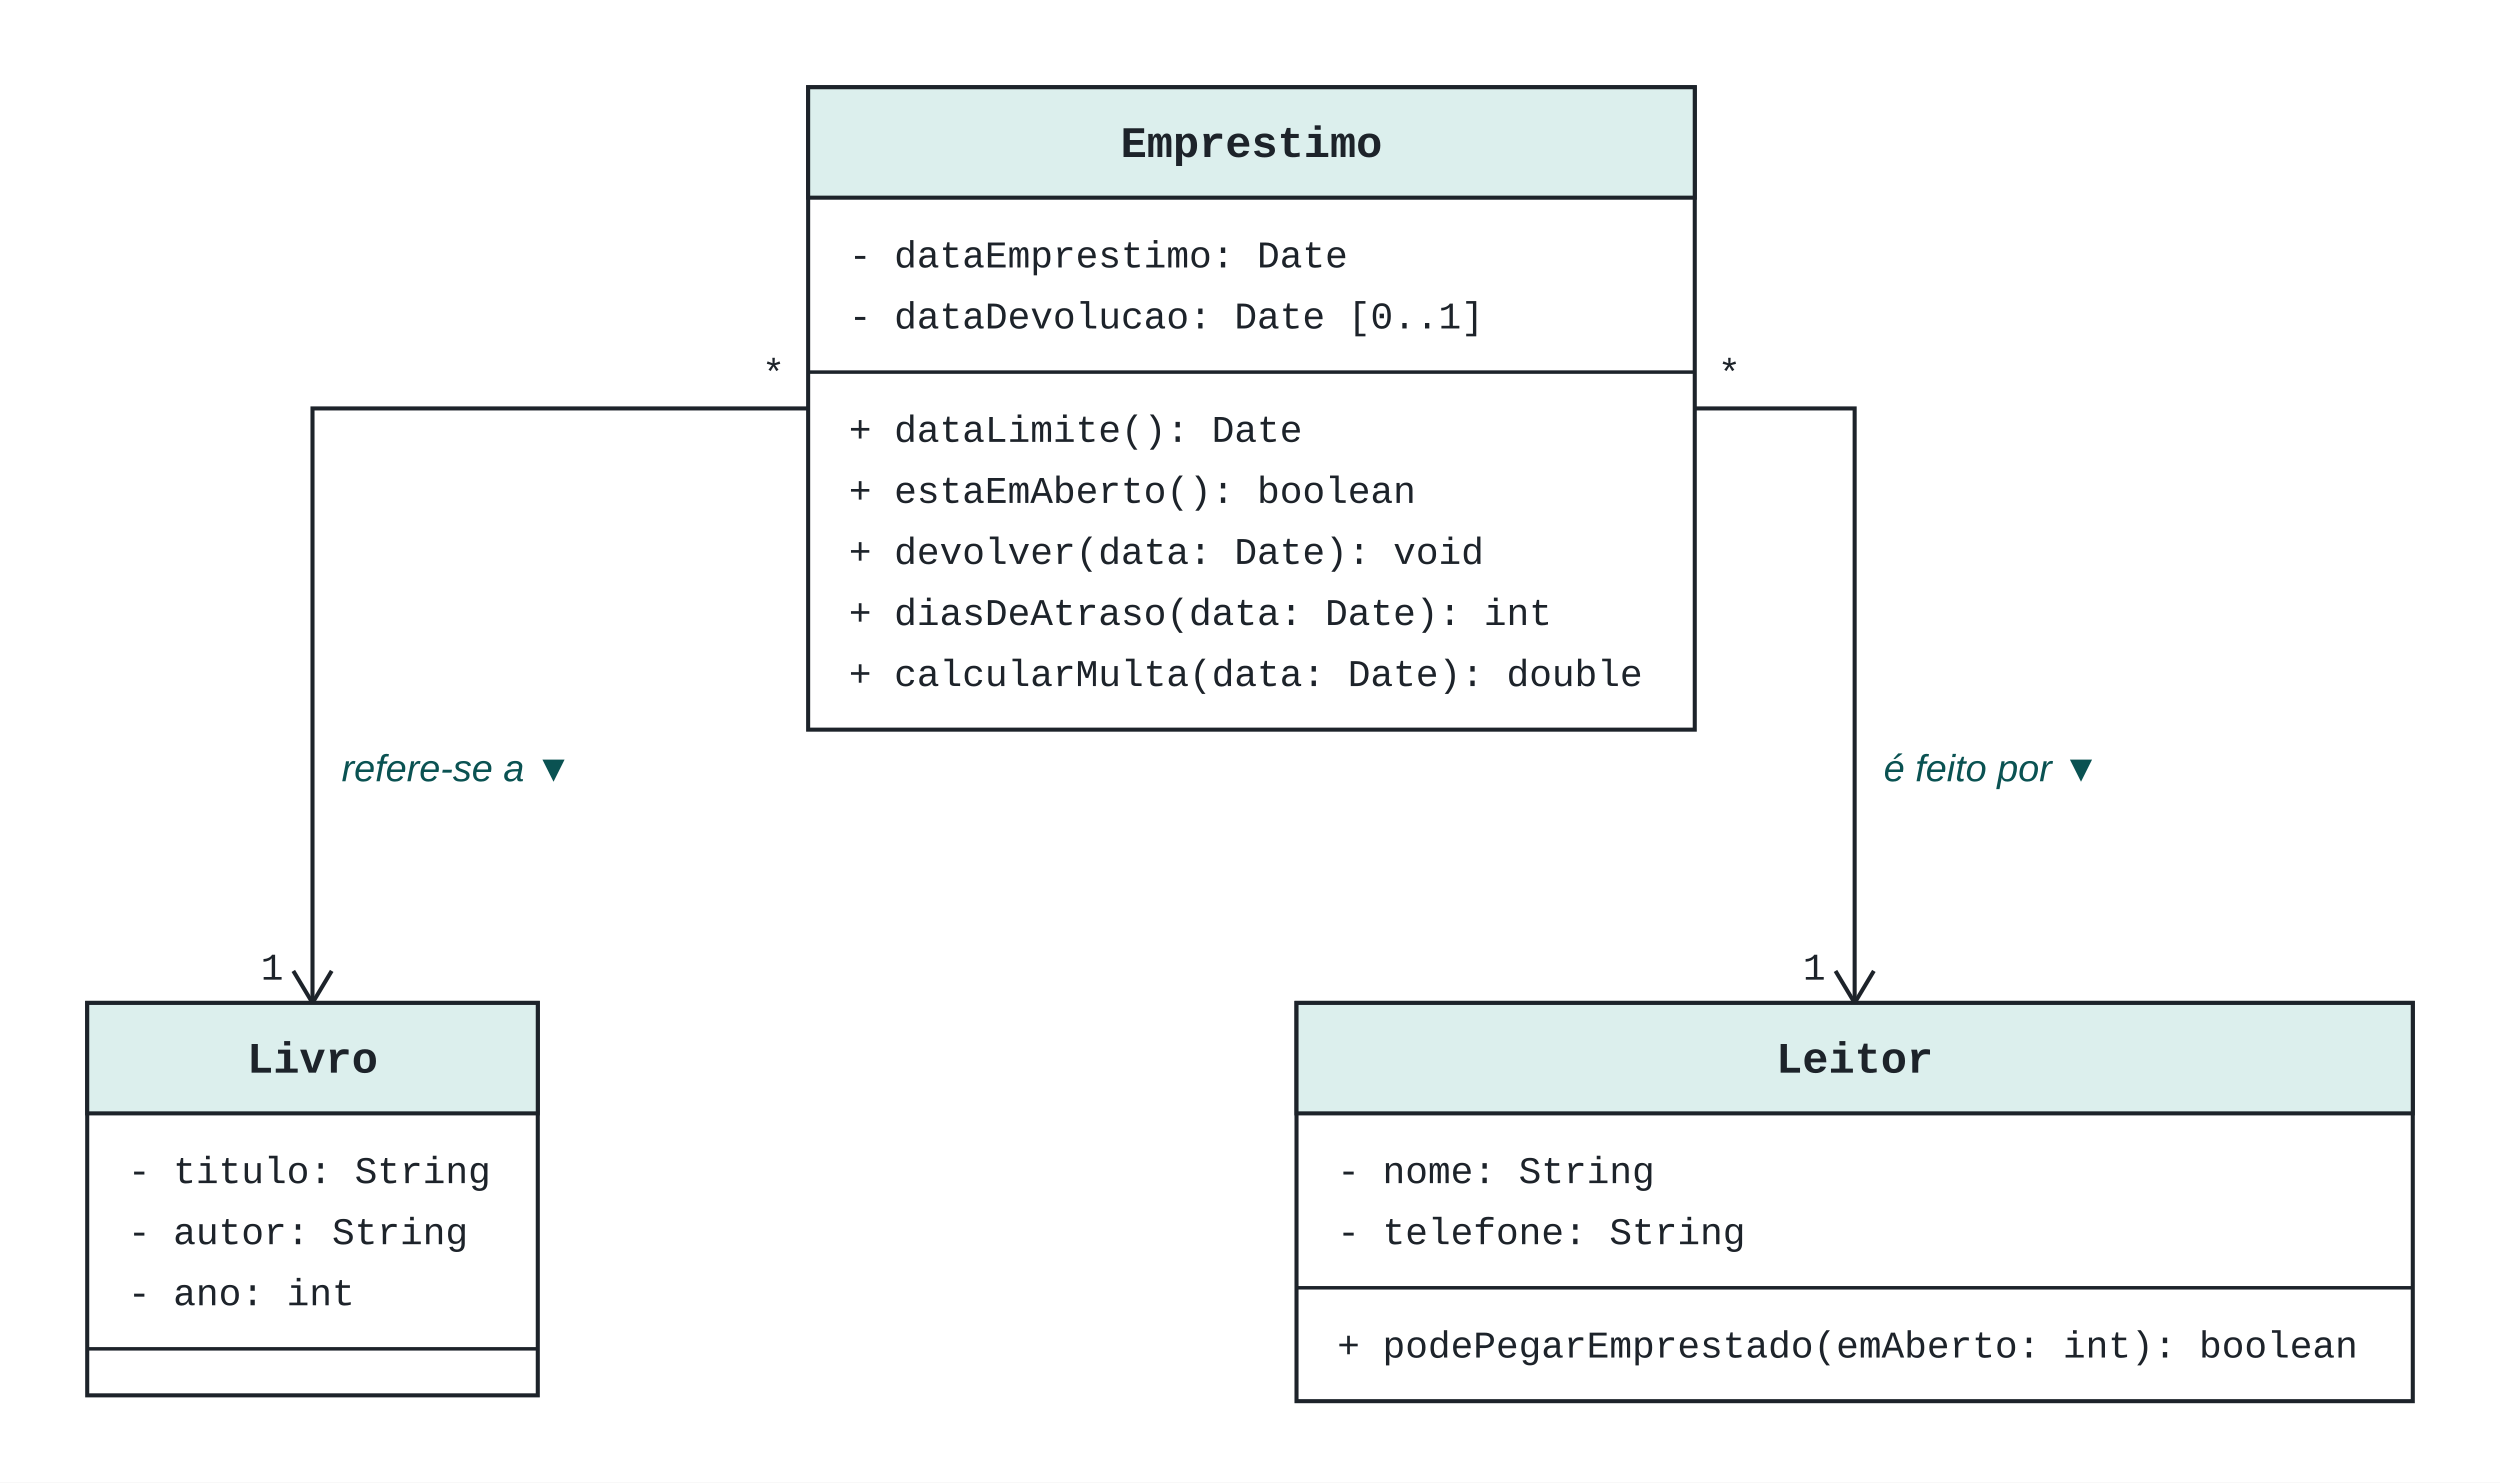
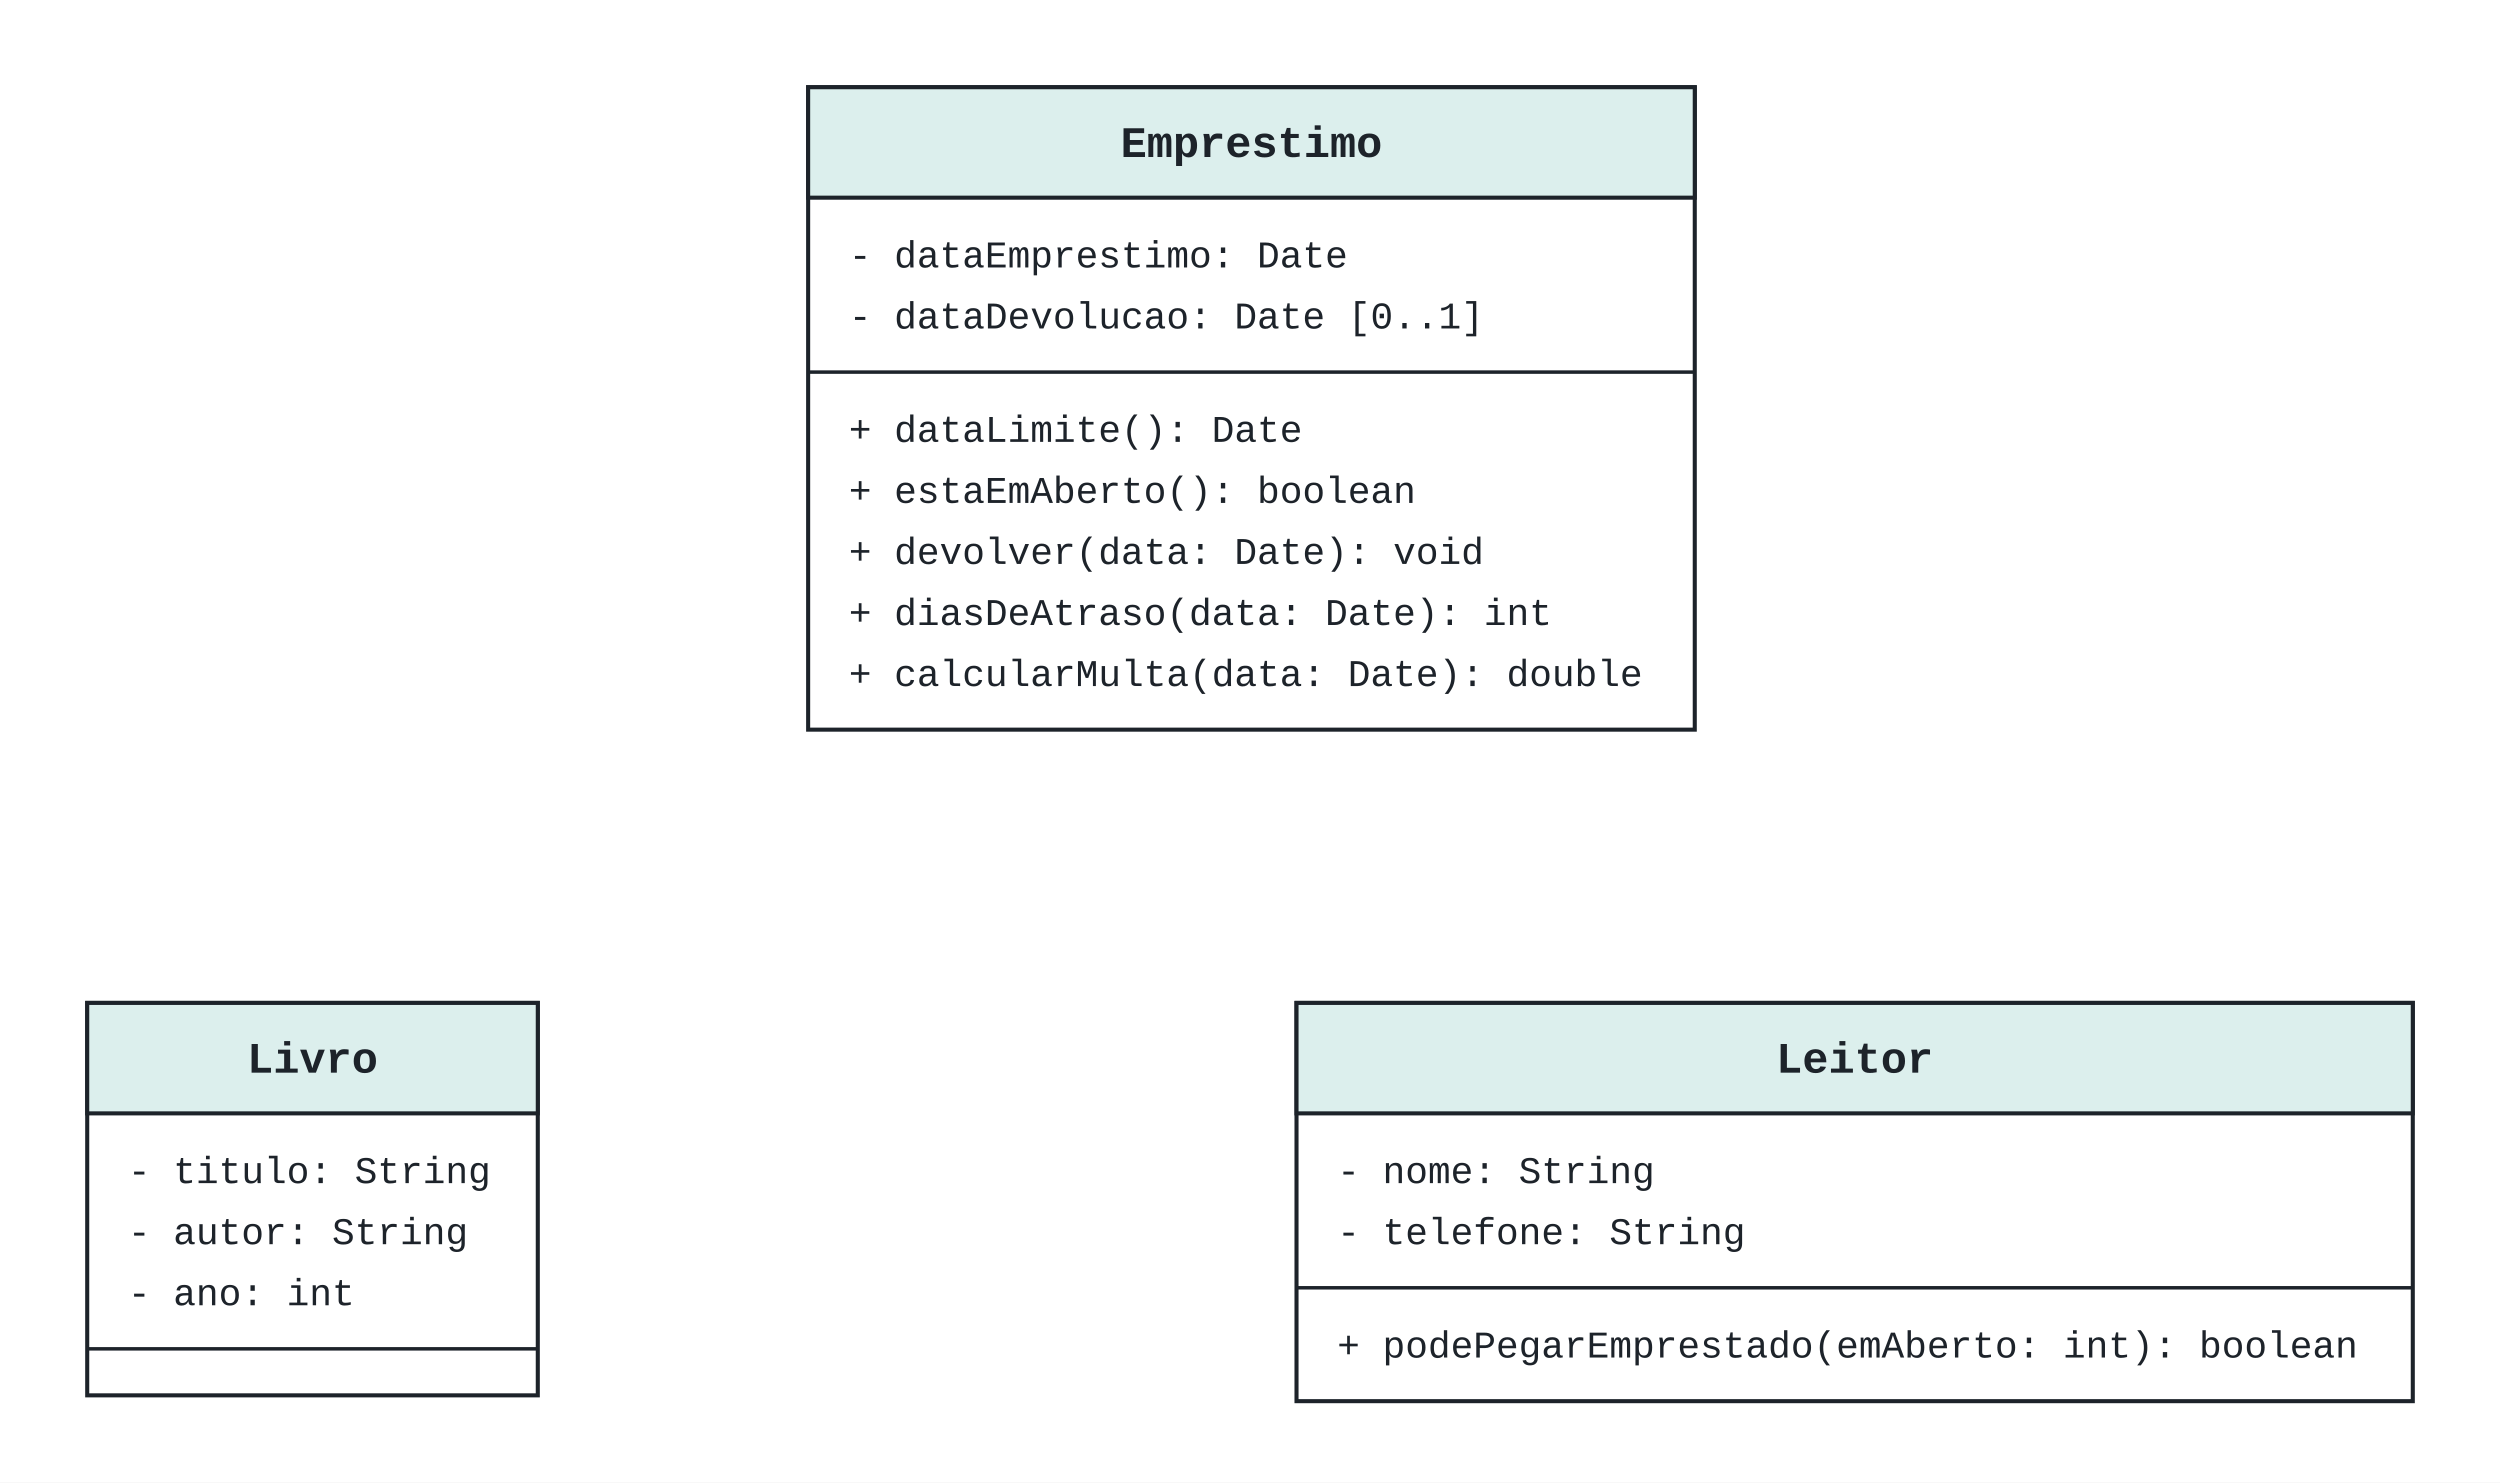
<svg xmlns="http://www.w3.org/2000/svg" viewBox="0 0 860 510" width="860" height="510" role="img">
  <style>
    .fundo { fill: #ffffff; }
    .caixa { fill: #ffffff; stroke: #1d232a; stroke-width: 1.4; }
    .cabecalho { fill: #dcefed; stroke: #1d232a; stroke-width: 1.4; }
    .cabecalho-interface { fill: #eef1f6; stroke: #1d232a; stroke-width: 1.4; }
    .divisoria { stroke: #1d232a; stroke-width: 1.2; }
    .nome { font: 700 15px Consolas, "Courier New", monospace; fill: #1d232a; }
    .nome-interface { font: italic 700 15px Consolas, "Courier New", monospace; fill: #1d232a; }
    .estereotipo { font: 12px Consolas, "Courier New", monospace; fill: #4a5563; }
    .membro { font: 13px Consolas, "Courier New", monospace; fill: #1d232a; }
    .membro-erro { font: 700 13px Consolas, "Courier New", monospace; fill: #c0262d; }
    .linha { fill: none; stroke: #1d232a; stroke-width: 1.4; }
    .linha-erro { fill: none; stroke: #c0262d; stroke-width: 1.4; }
    .tracejada { stroke-dasharray: 7 5; }
    .triangulo { fill: #ffffff; stroke: #1d232a; stroke-width: 1.4; }
    .rotulo { font: italic 13px "Segoe UI", Arial, sans-serif; fill: #0a5252; }
    .multiplicidade { font: 13px Consolas, "Courier New", monospace; fill: #1d232a; }
</style>
  <rect class="fundo" width="100%" height="100%" />
-   <polyline class="linha" points="278,140.5 107.5,140.5 107.5,345" />
-   <polyline class="linha" points="100.9,334 107.5,345 114.1,334" />
-   <text class="multiplicidade" x="270" y="132.5" text-anchor="end">*</text>
-   <text class="multiplicidade" x="97.5" y="337" text-anchor="end">1</text>
-   <text class="rotulo" x="117.5" y="268.75" text-anchor="start">refere-se a ▼</text>
-   <polyline class="linha" points="583,140.5 638,140.5 638,345" />
-   <polyline class="linha" points="631.4,334 638,345 644.6,334" />
-   <text class="multiplicidade" x="591" y="132.5" text-anchor="start">*</text>
-   <text class="multiplicidade" x="628" y="337" text-anchor="end">1</text>
-   <text class="rotulo" x="648" y="268.75" text-anchor="start">é feito por ▼</text>
  <rect class="caixa" x="278" y="30" width="305" height="221" />
  <rect class="cabecalho" x="278" y="30" width="305" height="38" />
  <line class="divisoria" x1="278" y1="128" x2="583" y2="128" />
  <text class="nome" x="430.5" y="54" text-anchor="middle">Emprestimo</text>
  <text class="membro" x="292" y="92">- dataEmprestimo: Date</text>
  <text class="membro" x="292" y="113">- dataDevolucao: Date [0..1]</text>
  <text class="membro" x="292" y="152">+ dataLimite(): Date</text>
  <text class="membro" x="292" y="173">+ estaEmAberto(): boolean</text>
  <text class="membro" x="292" y="194">+ devolver(data: Date): void</text>
  <text class="membro" x="292" y="215">+ diasDeAtraso(data: Date): int</text>
  <text class="membro" x="292" y="236">+ calcularMulta(data: Date): double</text>
  <rect class="caixa" x="30" y="345" width="155" height="135" />
  <rect class="cabecalho" x="30" y="345" width="155" height="38" />
  <line class="divisoria" x1="30" y1="464" x2="185" y2="464" />
  <text class="nome" x="107.5" y="369" text-anchor="middle">Livro</text>
  <text class="membro" x="44" y="407">- titulo: String</text>
  <text class="membro" x="44" y="428">- autor: String</text>
  <text class="membro" x="44" y="449">- ano: int</text>
  <rect class="caixa" x="446" y="345" width="384" height="137" />
  <rect class="cabecalho" x="446" y="345" width="384" height="38" />
  <line class="divisoria" x1="446" y1="443" x2="830" y2="443" />
  <text class="nome" x="638" y="369" text-anchor="middle">Leitor</text>
  <text class="membro" x="460" y="407">- nome: String</text>
  <text class="membro" x="460" y="428">- telefone: String</text>
  <text class="membro" x="460" y="467">+ podePegarEmprestado(emAberto: int): boolean</text>
</svg>
